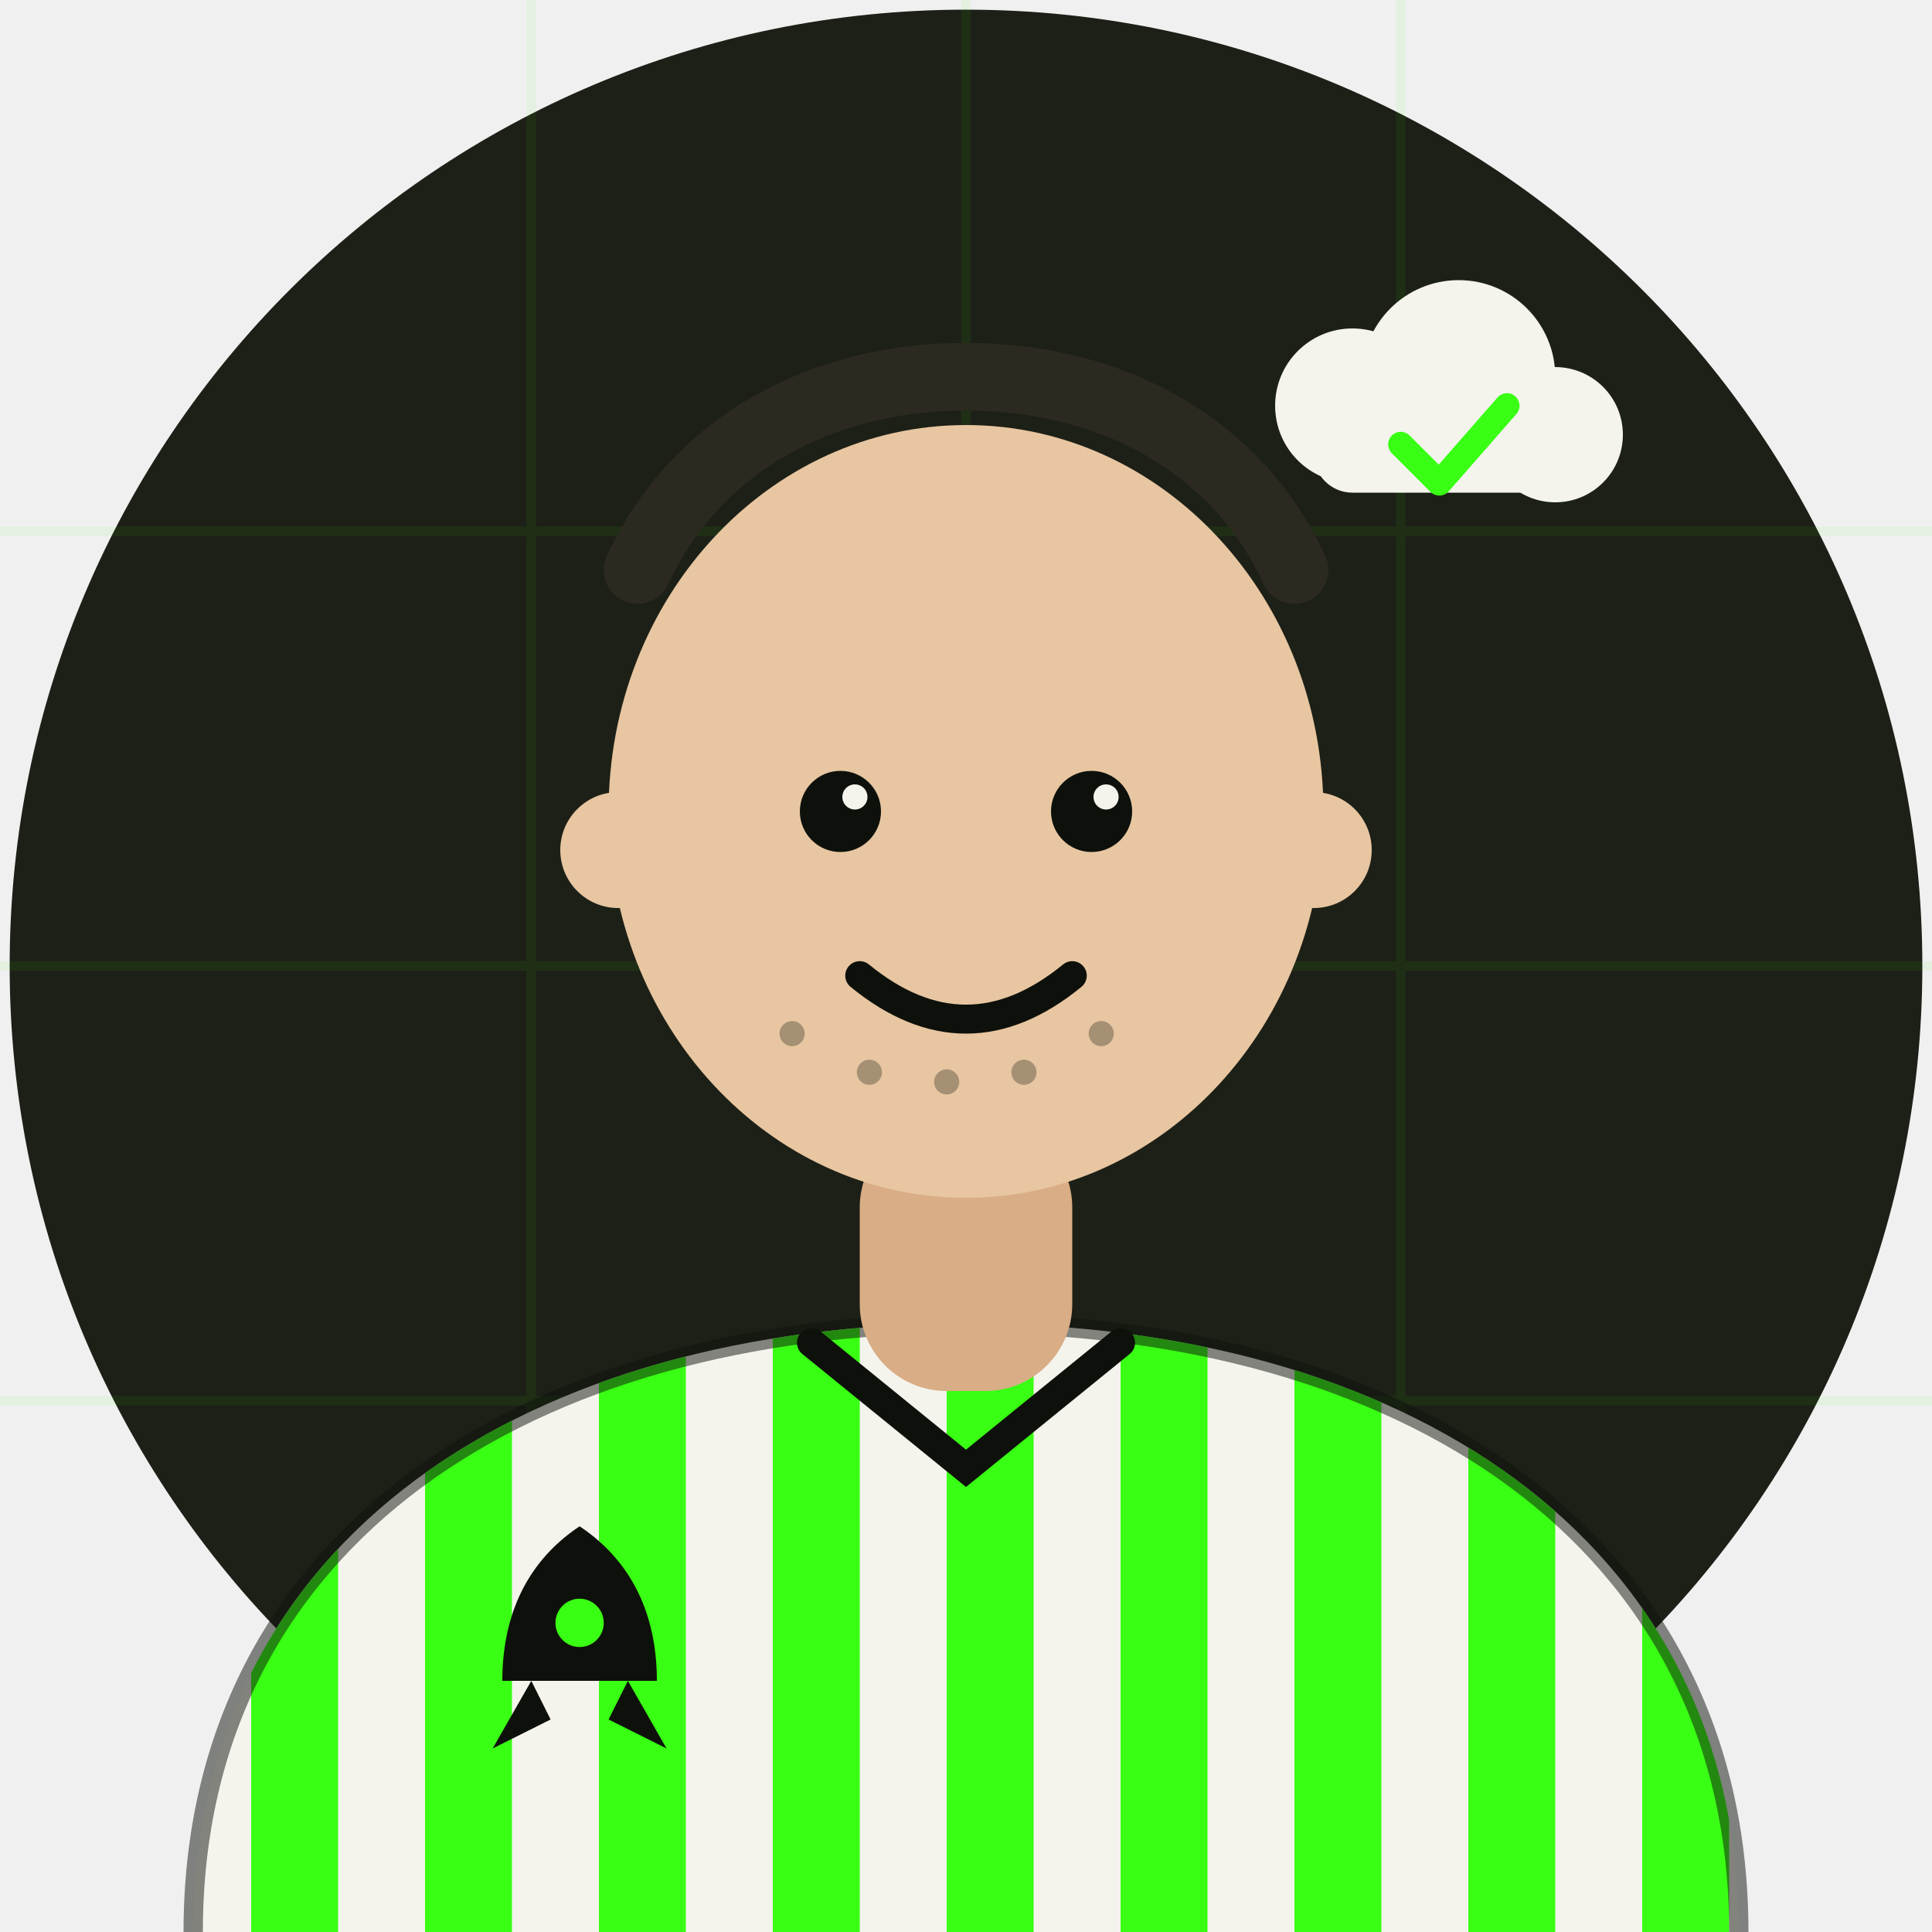
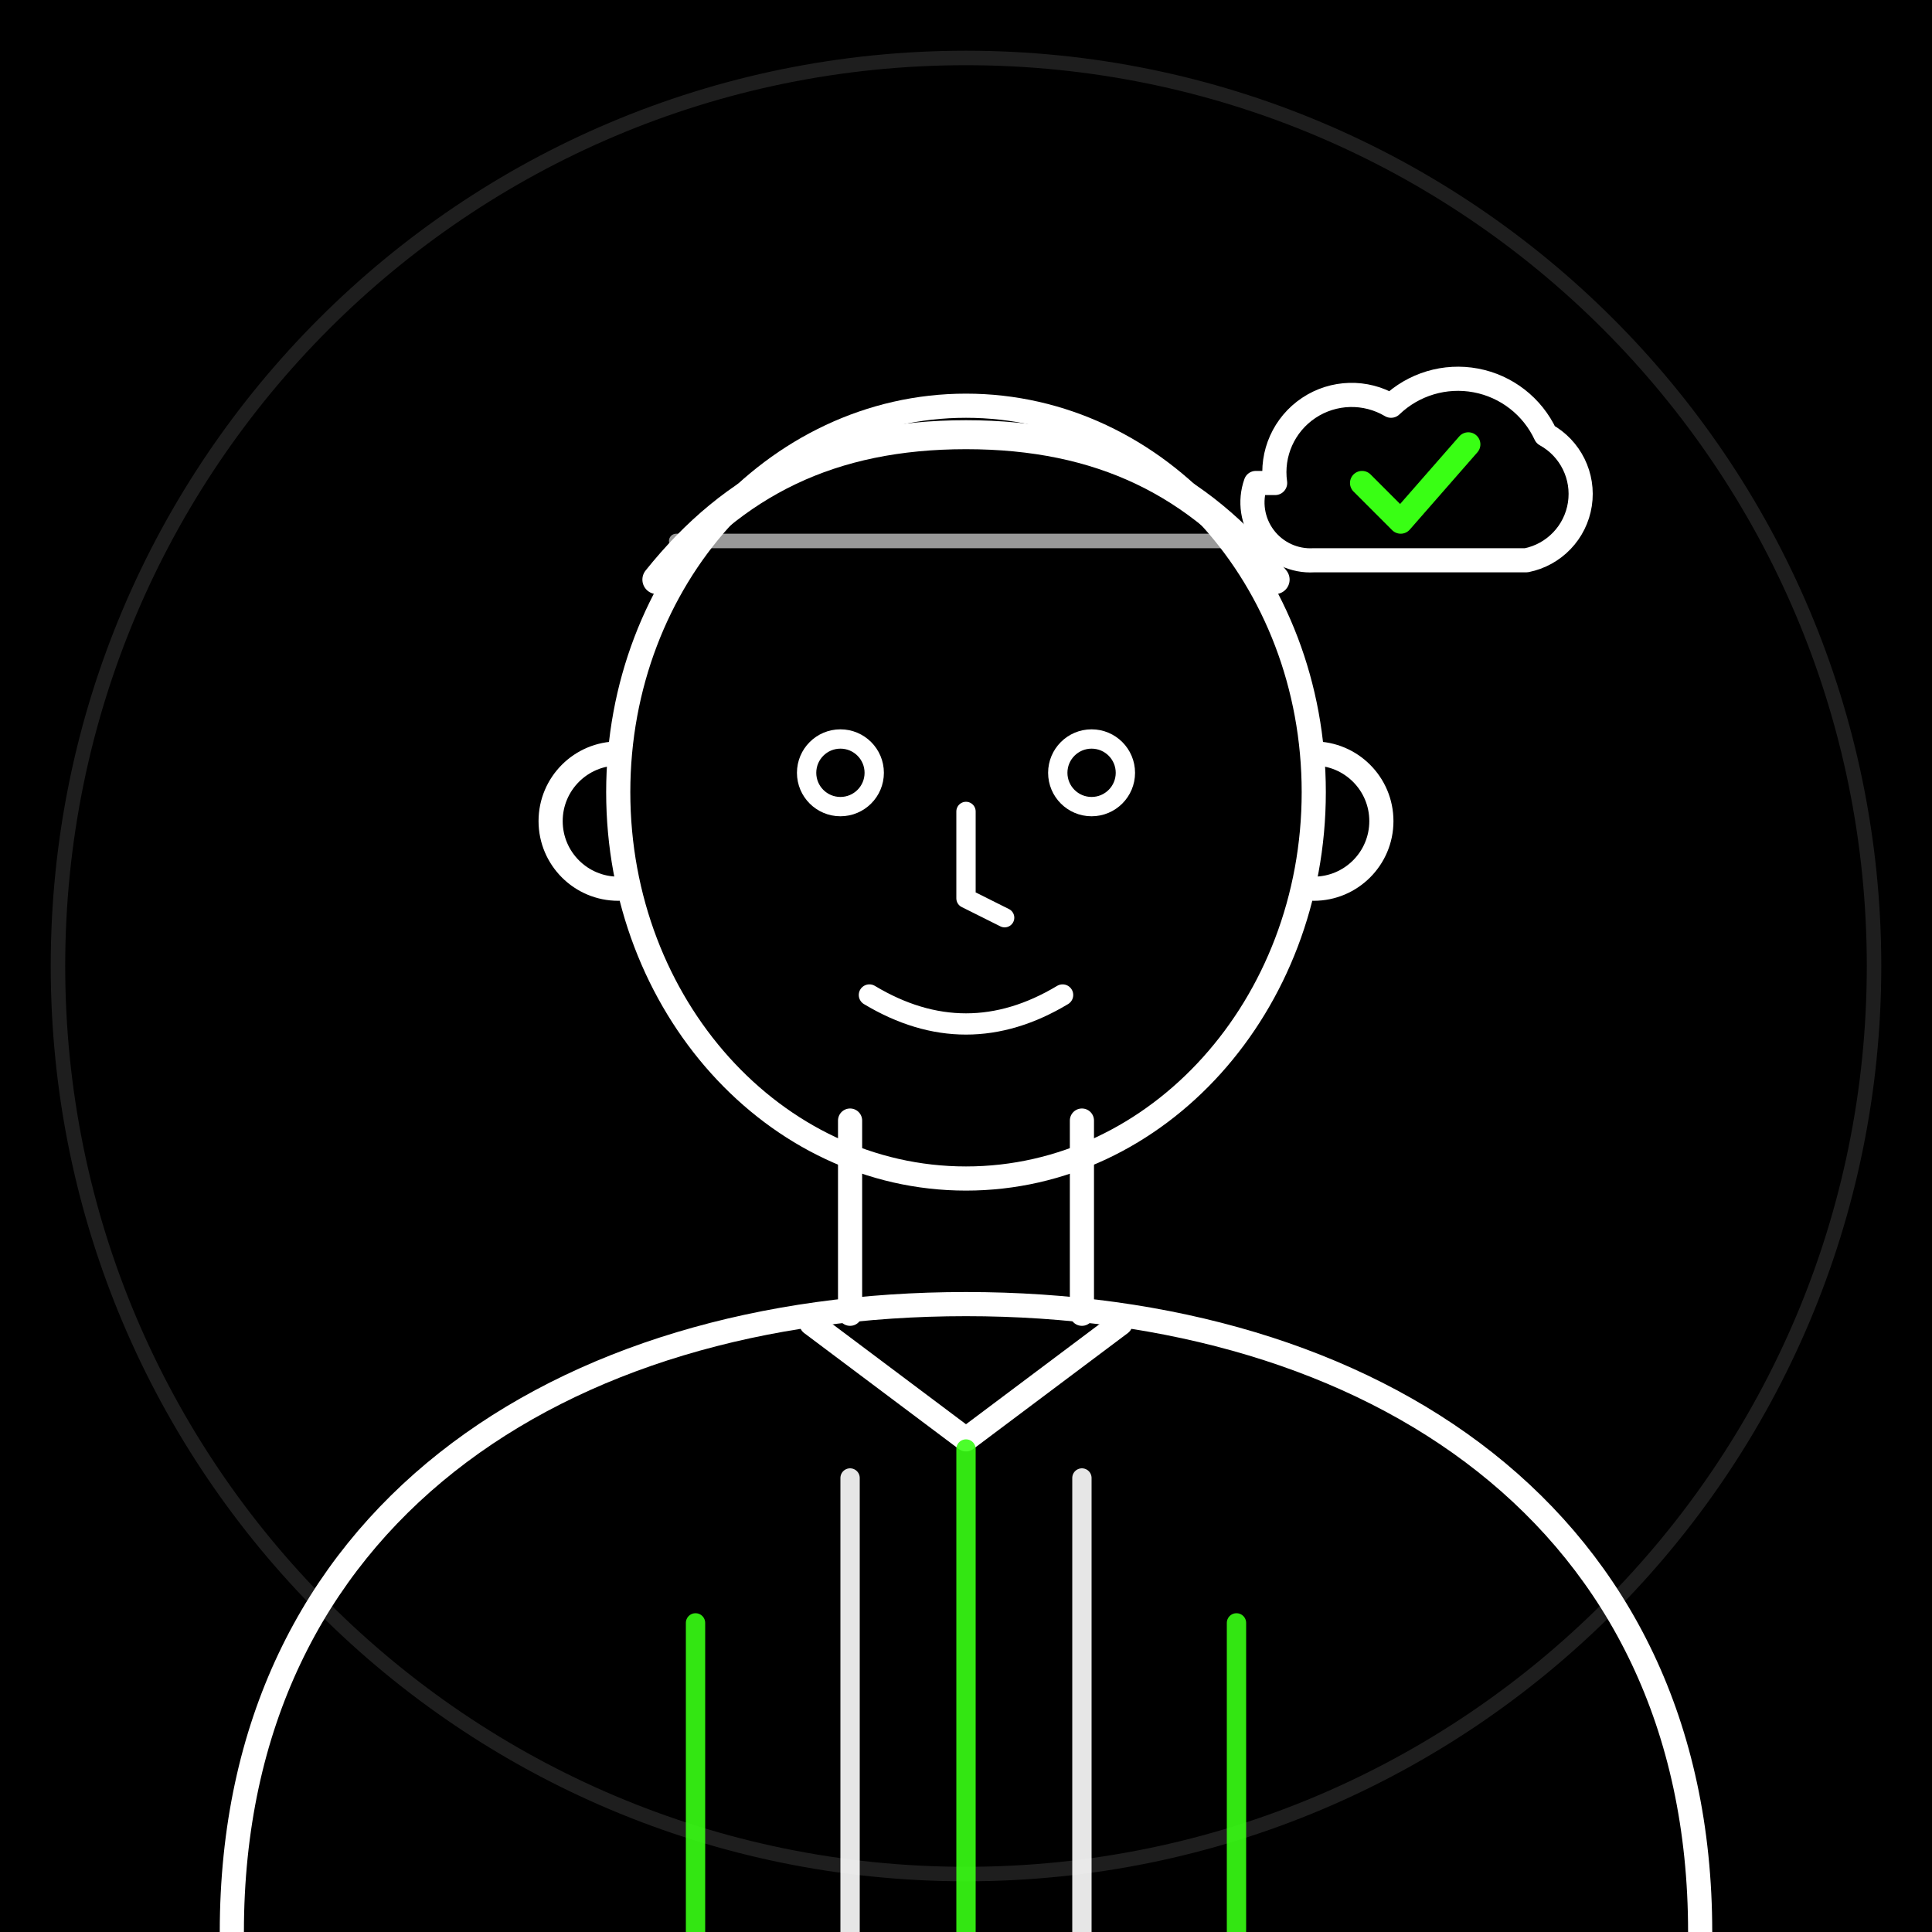
- <svg xmlns="http://www.w3.org/2000/svg" viewBox="0 0 200 200" role="img" aria-label="Pepe Rodríguez: avatar con pelo casi rapado, nube de despliegue y camiseta de rayas verde y blanca">
-   <defs>
-     <clipPath id="body">
-       <path d="M20 200c0-41 35-63 80-63s80 22 80 63z" />
-     </clipPath>
-   </defs>
-   <circle cx="100" cy="100" r="99" fill="#1d2017" />
-   <g stroke="#39ff14" stroke-opacity=".07" stroke-width="1">
-     <path d="M0 55h200M0 100h200M0 145h200M55 0v200M100 0v200M145 0v200" />
+ <svg xmlns="http://www.w3.org/2000/svg" viewBox="0 0 200 200" role="img" aria-label="Pepe Rodríguez: retrato de trazo con pelo casi rapado y nube de despliegue">
+   <rect width="200" height="200" fill="#000000" />
+   <circle cx="100" cy="100" r="94" fill="none" stroke="#ffffff" stroke-opacity=".12" stroke-width="1.5" />
+   <g fill="none" stroke-linecap="round" stroke-linejoin="round">
+     <path d="M24 200c0-43 34-65 76-65s76 22 76 65" stroke="#ffffff" stroke-width="2.5" />
+     <path d="M84 137l16 12 16-12" stroke="#ffffff" stroke-width="2.5" />
+     <g stroke-width="2" opacity=".9">
+       <path d="M72 168v32" stroke="#39ff14" />
+       <path d="M88 153v47" stroke="#ffffff" />
+       <path d="M100 150v50" stroke="#39ff14" />
+       <path d="M112 153v47" stroke="#ffffff" />
+       <path d="M128 168v32" stroke="#39ff14" />
+     </g>
+     <path d="M88 116v20M112 116v20" stroke="#ffffff" stroke-width="2.5" />
+     <ellipse cx="100" cy="82" rx="36" ry="40" stroke="#ffffff" stroke-width="2.5" />
+     <path d="M64 78a6 6 0 0 0 0 14M136 78a6 6 0 0 1 0 14" stroke="#ffffff" stroke-width="2.5" />
+     <circle cx="87" cy="80" r="3.5" stroke="#ffffff" stroke-width="2" />
+     <circle cx="113" cy="80" r="3.5" stroke="#ffffff" stroke-width="2" />
+     <path d="M100 84v9l4 2" stroke="#ffffff" stroke-width="2" />
+     <path d="M90 103q10 6 20 0" stroke="#ffffff" stroke-width="2.2" />
+     <path d="M68 60c8-10 18-15 32-15s24 5 32 15" stroke="#ffffff" stroke-width="3" />
+     <path d="M70 56h60" stroke="#ffffff" stroke-width="1.5" stroke-opacity=".6" />
+     <path d="M132 50a8 8 0 0 1 12-8 10 10 0 0 1 16 3 7 7 0 0 1-2 13h-22a6 6 0 0 1-6-8z" stroke="#ffffff" stroke-width="2.5" />
+     <path d="M141 50l4 4 7-8" stroke="#39ff14" stroke-width="2.5" />
  </g>
-   <g clip-path="url(#body)">
-     <rect x="18" y="135" width="164" height="66" fill="#f4f4ed" />
-     <g fill="#39ff14">
-       <rect x="26" y="135" width="9" height="66" />
-       <rect x="44" y="135" width="9" height="66" />
-       <rect x="62" y="135" width="9" height="66" />
-       <rect x="80" y="135" width="9" height="66" />
-       <rect x="98" y="135" width="9" height="66" />
-       <rect x="116" y="135" width="9" height="66" />
-       <rect x="134" y="135" width="9" height="66" />
-       <rect x="152" y="135" width="9" height="66" />
-       <rect x="170" y="135" width="9" height="66" />
-     </g>
-   </g>
-   <path d="M20 200c0-41 35-63 80-63s80 22 80 63" fill="none" stroke="#0e110b" stroke-width="2" opacity=".5" />
-   <path d="M84 139l16 13 16-13" fill="none" stroke="#0e110b" stroke-width="3" stroke-linecap="round" />
-   <rect x="89" y="116" width="22" height="28" rx="9" fill="#d9ad85" />
-   <circle cx="64" cy="88" r="6" fill="#e7c6a1" />
-   <circle cx="136" cy="88" r="6" fill="#e7c6a1" />
-   <ellipse cx="100" cy="84" rx="37" ry="40" fill="#e7c6a1" />
-   <path d="M66 59c6-13 19-20 34-20s28 7 34 20" fill="none" stroke="#2c2a20" stroke-width="7" stroke-linecap="round" />
-   <circle cx="87" cy="84" r="4.2" fill="#0e110b" />
-   <circle cx="113" cy="84" r="4.2" fill="#0e110b" />
-   <circle cx="88.5" cy="82.5" r="1.3" fill="#f4f4ed" />
-   <circle cx="114.5" cy="82.5" r="1.3" fill="#f4f4ed" />
-   <path d="M89 101q11 9 22 0" fill="none" stroke="#0e110b" stroke-width="3" stroke-linecap="round" />
-   <g fill="#2c2a20" opacity=".35">
-     <circle cx="82" cy="107" r="1.3" />
-     <circle cx="90" cy="111" r="1.3" />
-     <circle cx="98" cy="112" r="1.3" />
-     <circle cx="106" cy="111" r="1.3" />
-     <circle cx="114" cy="107" r="1.3" />
-   </g>
-   <g fill="#f4f4ed">
-     <circle cx="140" cy="42" r="8" />
-     <circle cx="151" cy="39" r="10" />
-     <circle cx="161" cy="45" r="7" />
-     <rect x="136" y="43" width="28" height="8" rx="4" />
-   </g>
-   <path d="M145 46l4 4 7-8" fill="none" stroke="#39ff14" stroke-width="2.6" stroke-linecap="round" stroke-linejoin="round" />
-   <g transform="translate(60 170)" fill="#0e110b">
-     <path d="M0-12c6 4 8 10 8 16H-8C-8-2-6-8 0-12z" />
-     <path d="M-5 4l-4 7 6-3M5 4l4 7-6-3" />
-   </g>
-   <circle cx="60" cy="168" r="2.5" fill="#39ff14" />
</svg>
